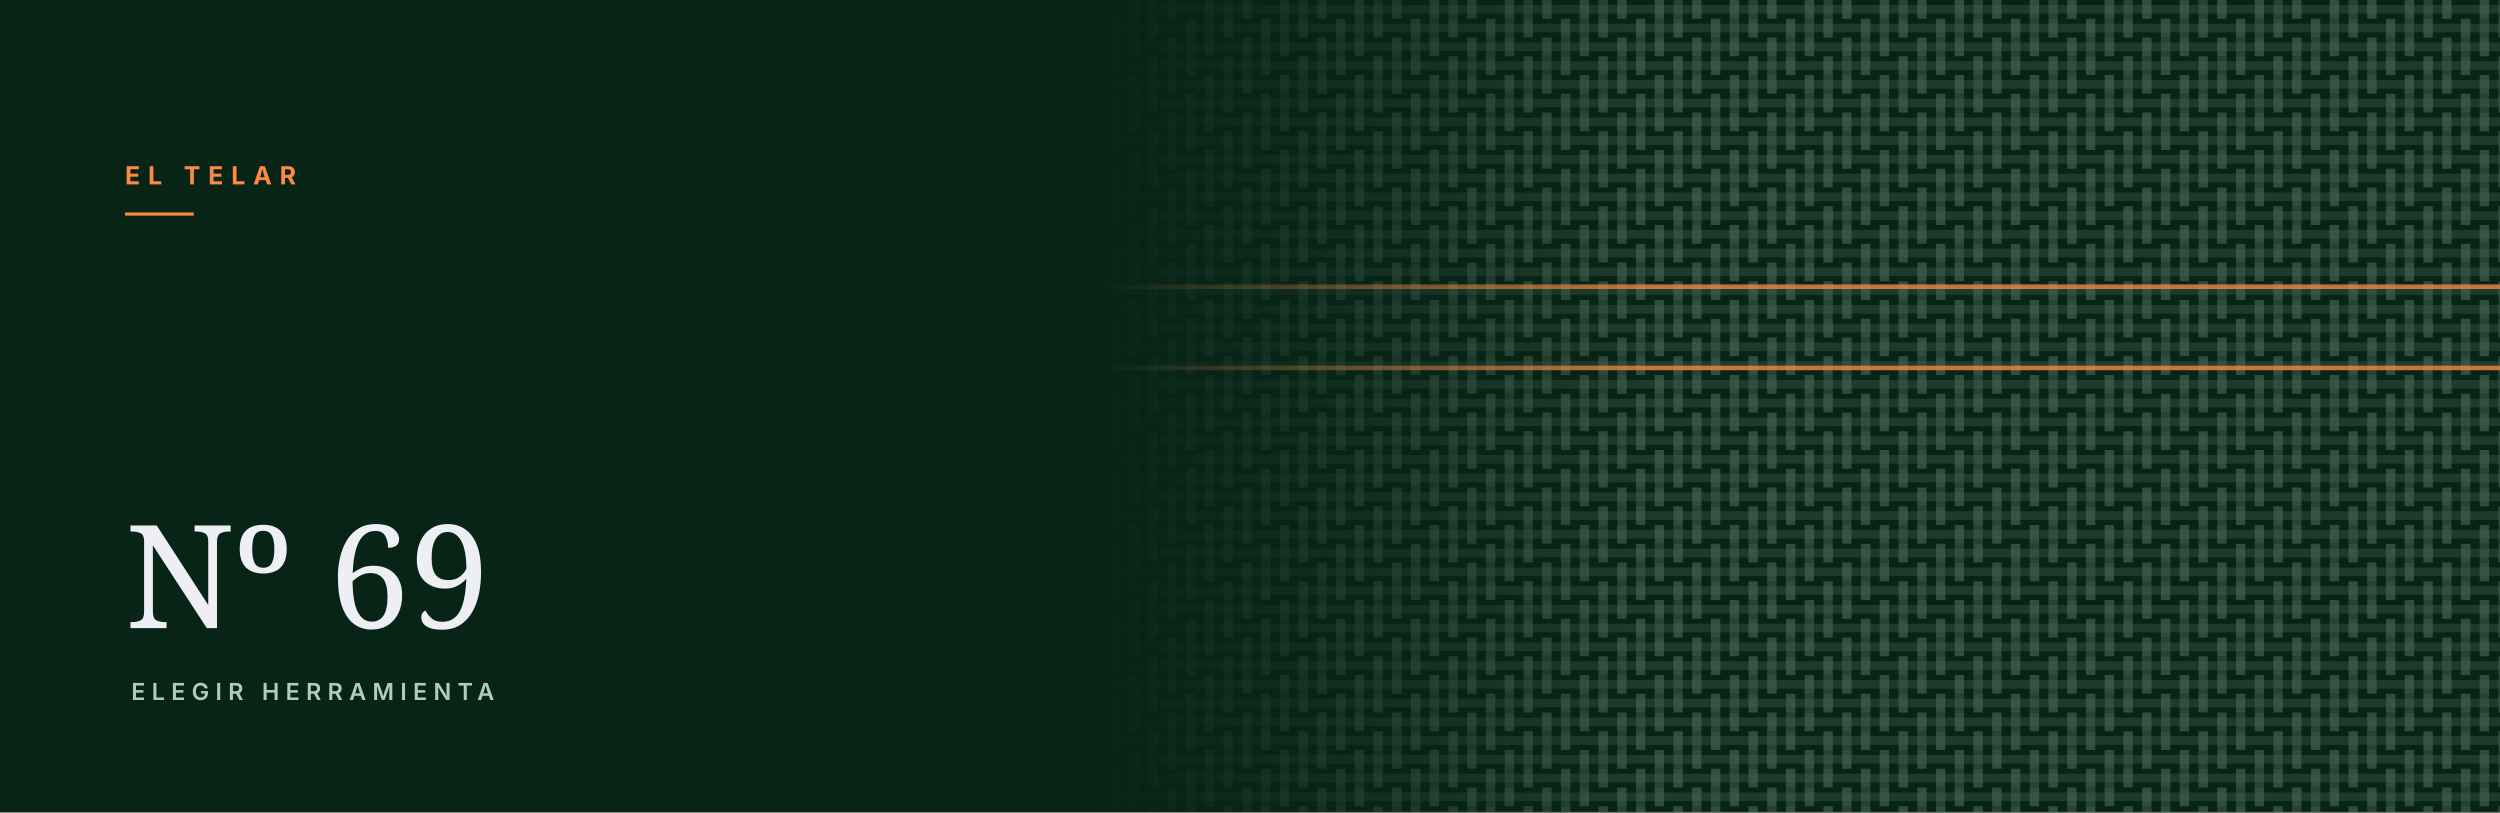
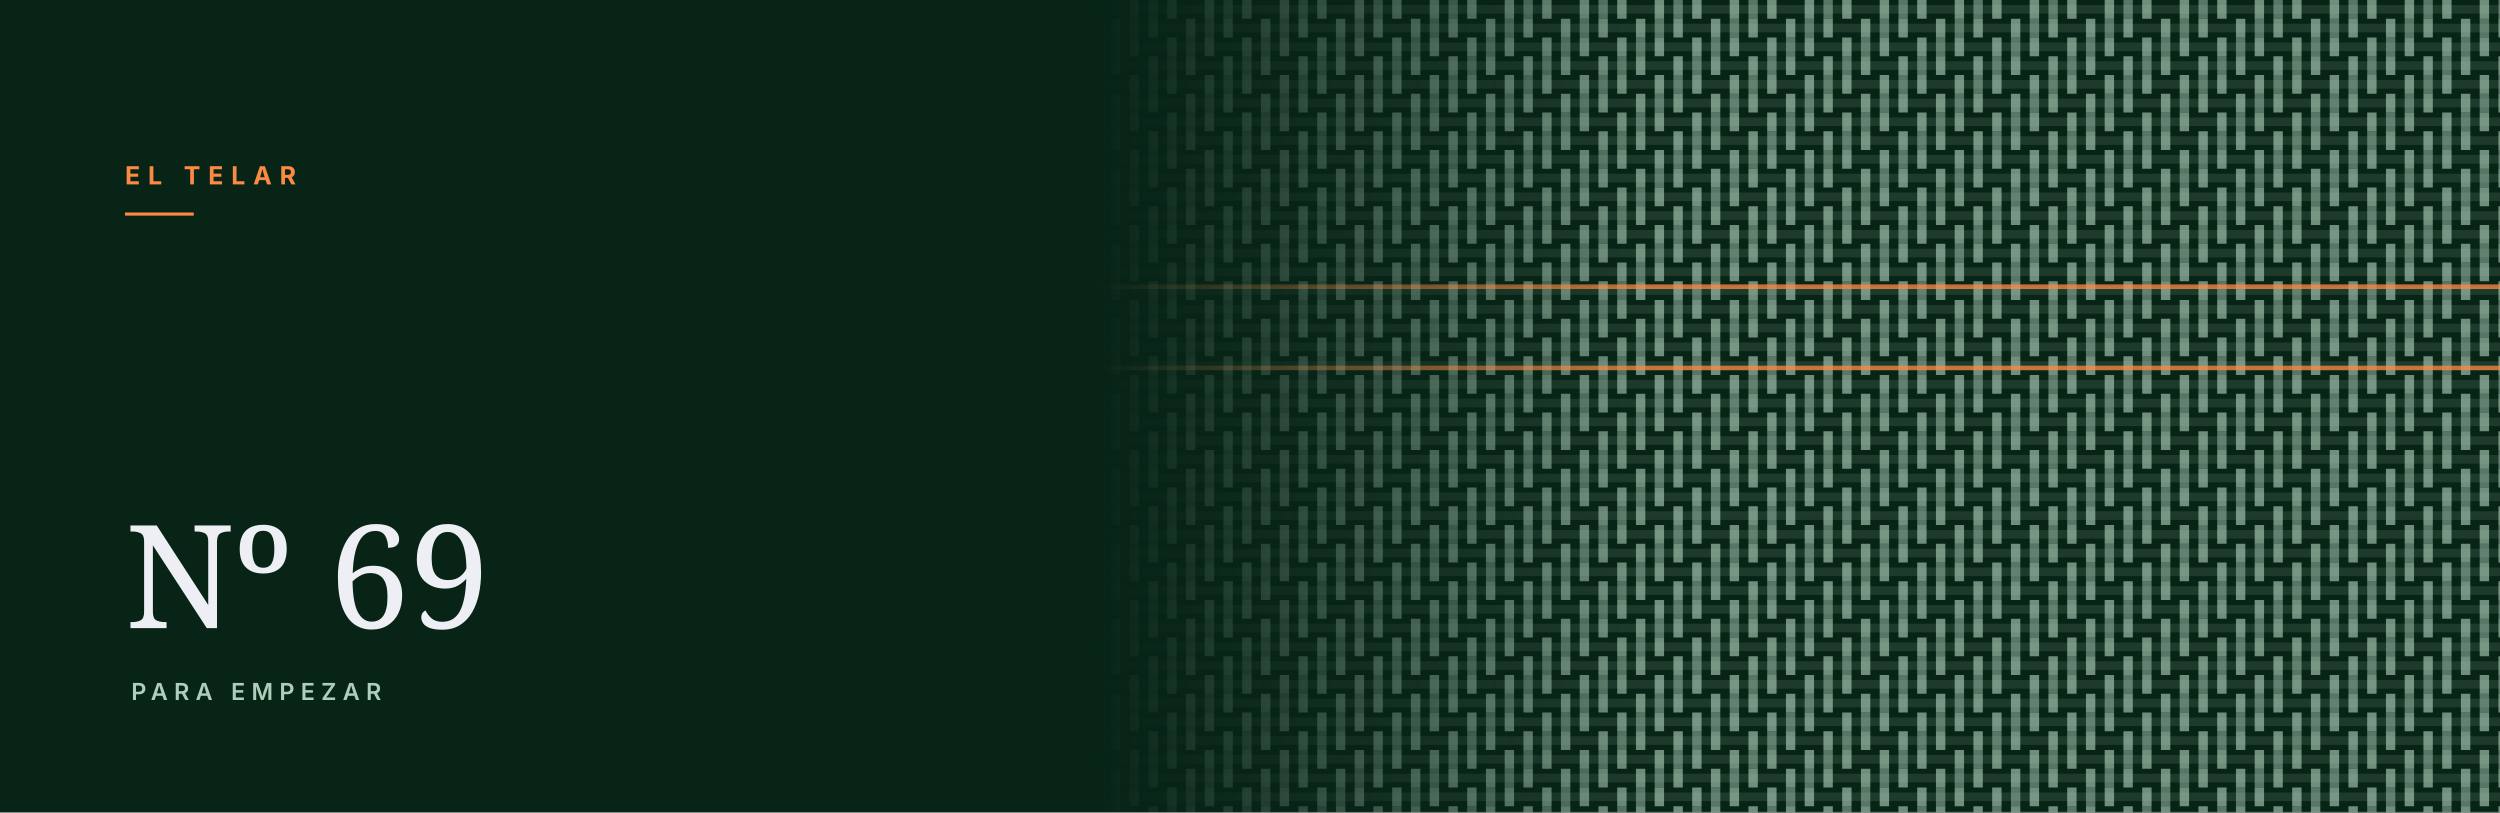
<svg xmlns="http://www.w3.org/2000/svg" viewBox="0 0 1600 520" role="img" aria-hidden="true">
  <defs>
    <pattern id="w" width="48" height="48" patternUnits="userSpaceOnUse" patternTransform="rotate(90)">
      <rect width="48" height="48" fill="#072417" />
      <rect x="3.2" y="0" width="5.5" height="48" fill="#1e3a2b" />
      <rect x="15.2" y="0" width="5.5" height="48" fill="#1e3a2b" />
      <rect x="27.2" y="0" width="5.5" height="48" fill="#1e3a2b" />
      <rect x="39.2" y="0" width="5.5" height="48" fill="#1e3a2b" />
-       <rect x="12.0" y="3.0" width="12.0" height="6.0" fill="#486554" opacity="0.62" />
-       <rect x="24.0" y="3.0" width="12.0" height="6.0" fill="#486554" opacity="0.48" />
-       <rect x="36.0" y="3.0" width="12.0" height="6.0" fill="#486554" opacity="0.62" />
-       <rect x="0.0" y="15.0" width="12.0" height="6.0" fill="#486554" opacity="0.62" />
-       <rect x="24.0" y="15.0" width="12.0" height="6.0" fill="#486554" opacity="0.62" />
-       <rect x="36.0" y="15.0" width="12.0" height="6.0" fill="#486554" opacity="0.48" />
-       <rect x="0.0" y="27.0" width="12.0" height="6.0" fill="#486554" opacity="0.48" />
-       <rect x="12.0" y="27.0" width="12.0" height="6.0" fill="#486554" opacity="0.62" />
-       <rect x="36.0" y="27.0" width="12.0" height="6.0" fill="#486554" opacity="0.62" />
-       <rect x="0.0" y="39.0" width="12.0" height="6.0" fill="#486554" opacity="0.62" />
-       <rect x="12.0" y="39.0" width="12.0" height="6.0" fill="#486554" opacity="0.48" />
-       <rect x="24.0" y="39.0" width="12.0" height="6.0" fill="#486554" opacity="0.62" />
+       <rect x="12.0" y="3.0" width="12.0" height="6.0" fill="#aeceb9" opacity="0.62" />
+       <rect x="24.0" y="3.0" width="12.0" height="6.0" fill="#aeceb9" opacity="0.48" />
+       <rect x="36.0" y="3.0" width="12.0" height="6.0" fill="#aeceb9" opacity="0.62" />
+       <rect x="0.0" y="15.0" width="12.0" height="6.0" fill="#aeceb9" opacity="0.62" />
+       <rect x="24.0" y="15.0" width="12.0" height="6.0" fill="#aeceb9" opacity="0.62" />
+       <rect x="36.0" y="15.0" width="12.0" height="6.0" fill="#aeceb9" opacity="0.48" />
+       <rect x="0.0" y="27.0" width="12.0" height="6.0" fill="#aeceb9" opacity="0.48" />
+       <rect x="12.0" y="27.0" width="12.0" height="6.0" fill="#aeceb9" opacity="0.62" />
+       <rect x="36.0" y="27.0" width="12.0" height="6.0" fill="#aeceb9" opacity="0.62" />
+       <rect x="0.0" y="39.0" width="12.0" height="6.0" fill="#aeceb9" opacity="0.62" />
+       <rect x="12.0" y="39.0" width="12.0" height="6.0" fill="#aeceb9" opacity="0.48" />
+       <rect x="24.0" y="39.0" width="12.0" height="6.0" fill="#aeceb9" opacity="0.62" />
    </pattern>
    <linearGradient id="f" x1="0" y1="0" x2="1" y2="0">
      <stop offset="0.44" stop-color="#fff" stop-opacity="0" />
      <stop offset="0.66" stop-color="#fff" stop-opacity="1" />
    </linearGradient>
    <mask id="m">
      <rect width="100%" height="100%" fill="url(#f)" />
    </mask>
  </defs>
  <rect width="1600" height="520" fill="#072417" />
  <rect width="1600" height="520" fill="url(#w)" mask="url(#m)" />
  <rect x="0" y="182" width="1600" height="3" fill="#fd8a42" opacity="0.75" mask="url(#m)" />
  <rect x="0" y="234" width="1600" height="3" fill="#fd8a42" opacity="0.75" mask="url(#m)" />
  <text x="80" y="118" font-family="Inter, Helvetica, Arial, sans-serif" font-size="16" font-weight="700" letter-spacing="5" fill="#fd8a42">EL TELAR</text>
  <rect x="80" y="136" width="44" height="2" fill="#fd8a42" />
  <text x="80" y="402" font-family="Newsreader, Georgia, serif" font-size="92" fill="#f9f9ff" opacity="0.95">Nº 69</text>
-   <text x="84" y="448" font-family="Inter, Helvetica, Arial, sans-serif" font-size="15" font-weight="600" letter-spacing="4" fill="#aeceb9">ELEGIR HERRAMIENTA</text>
+   <text x="84" y="448" font-family="Inter, Helvetica, Arial, sans-serif" font-size="15" font-weight="600" letter-spacing="4" fill="#aeceb9">PARA EMPEZAR</text>
</svg>
